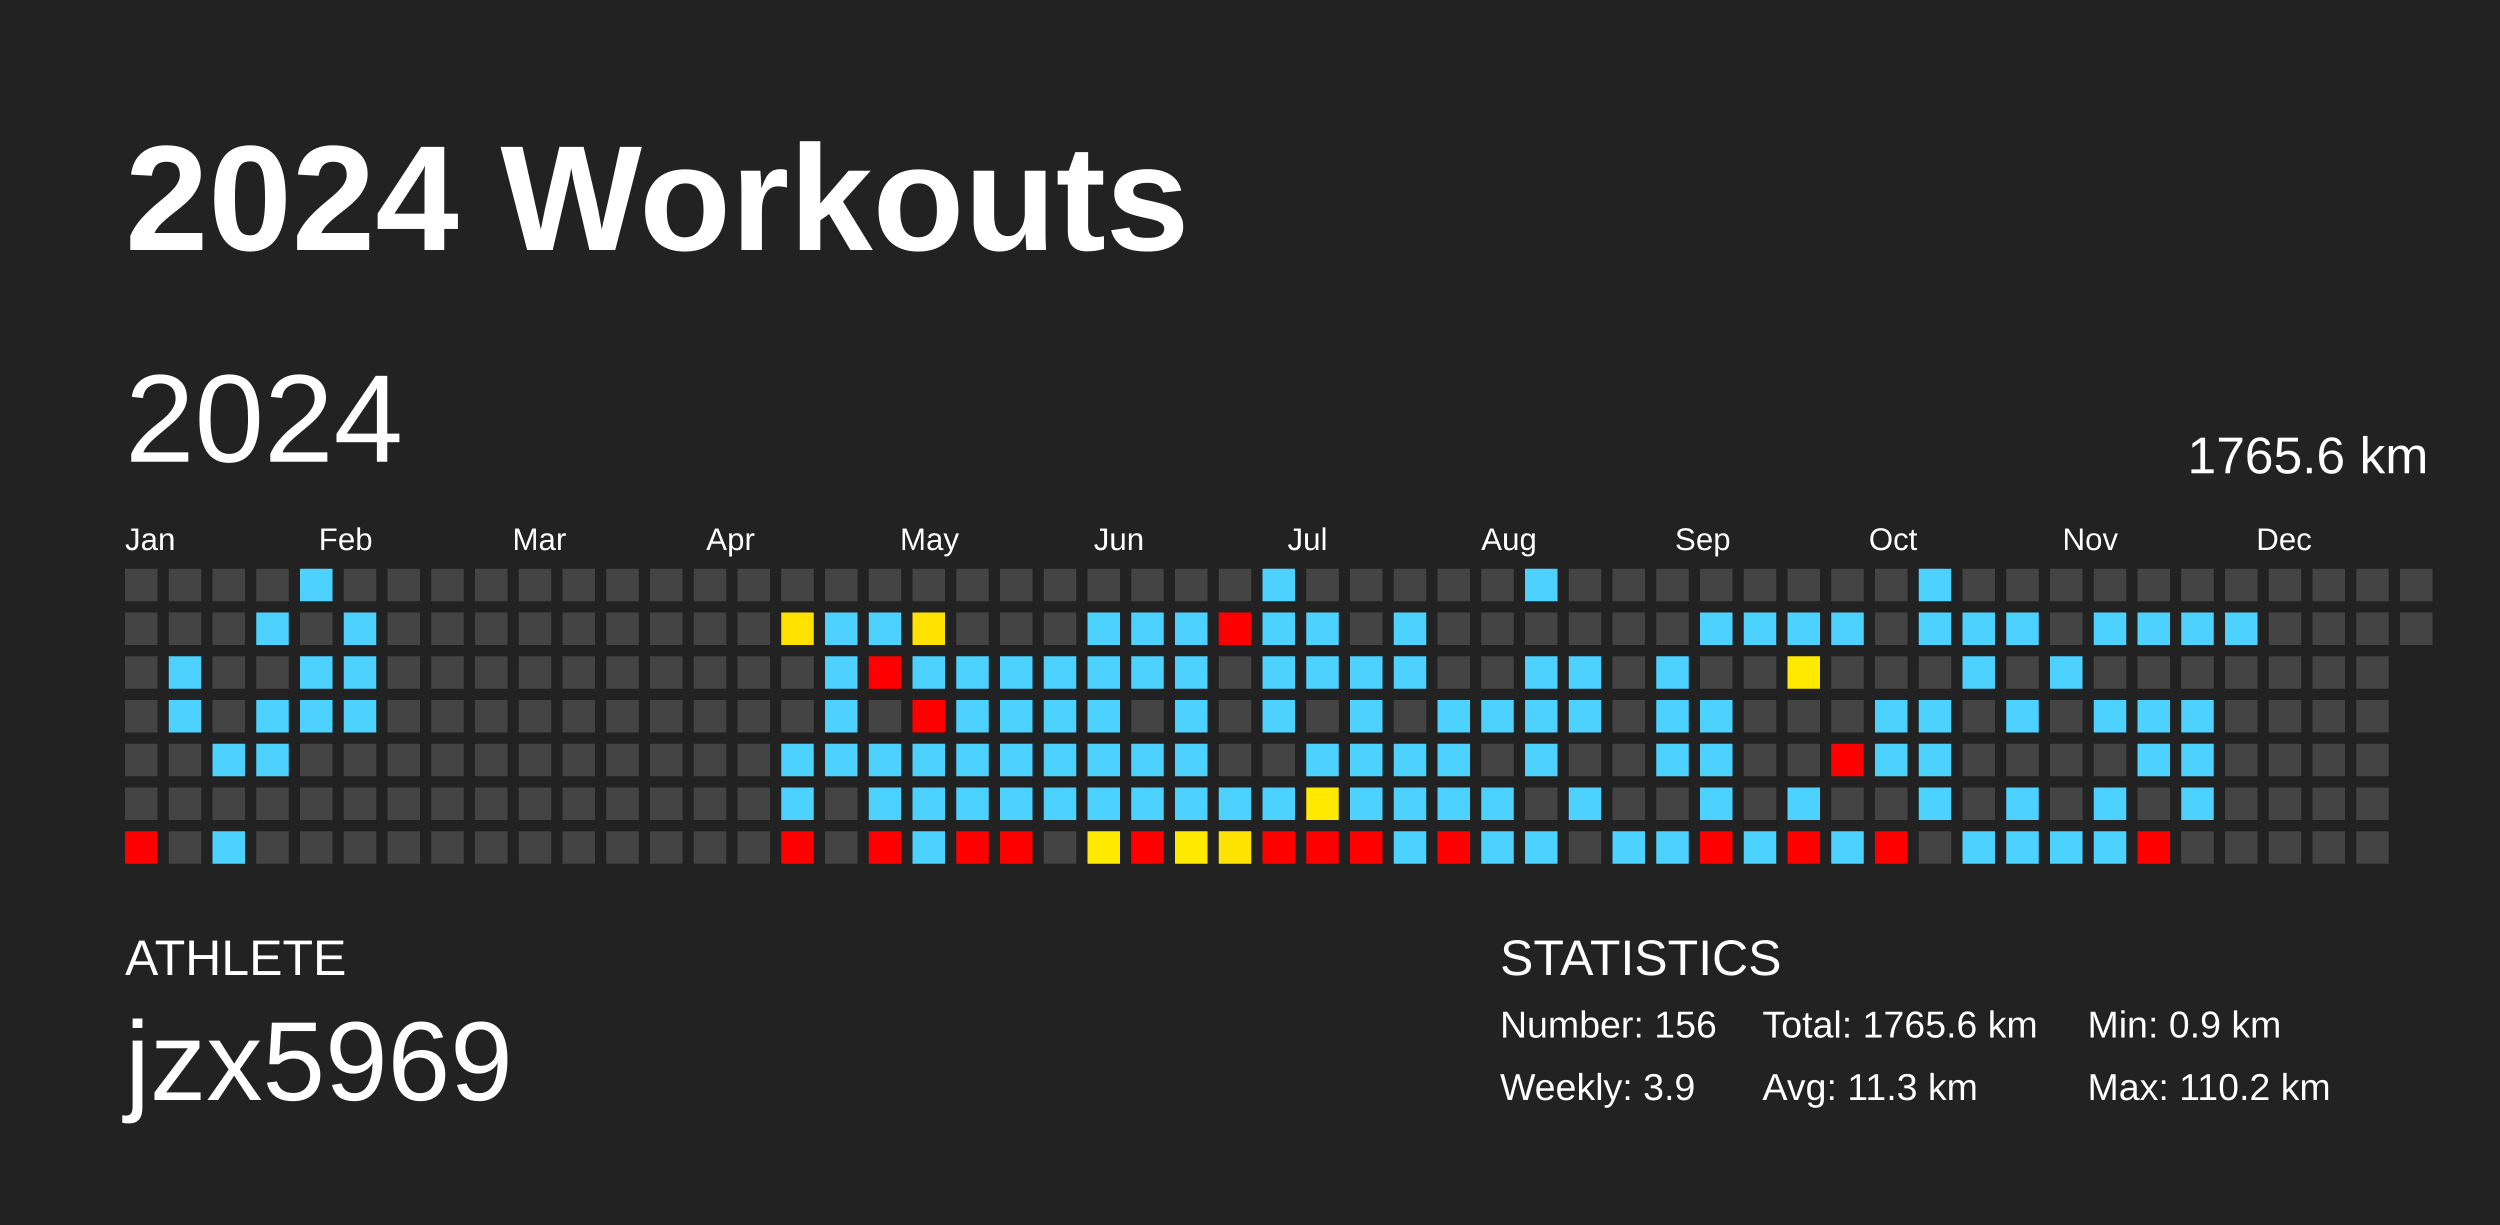
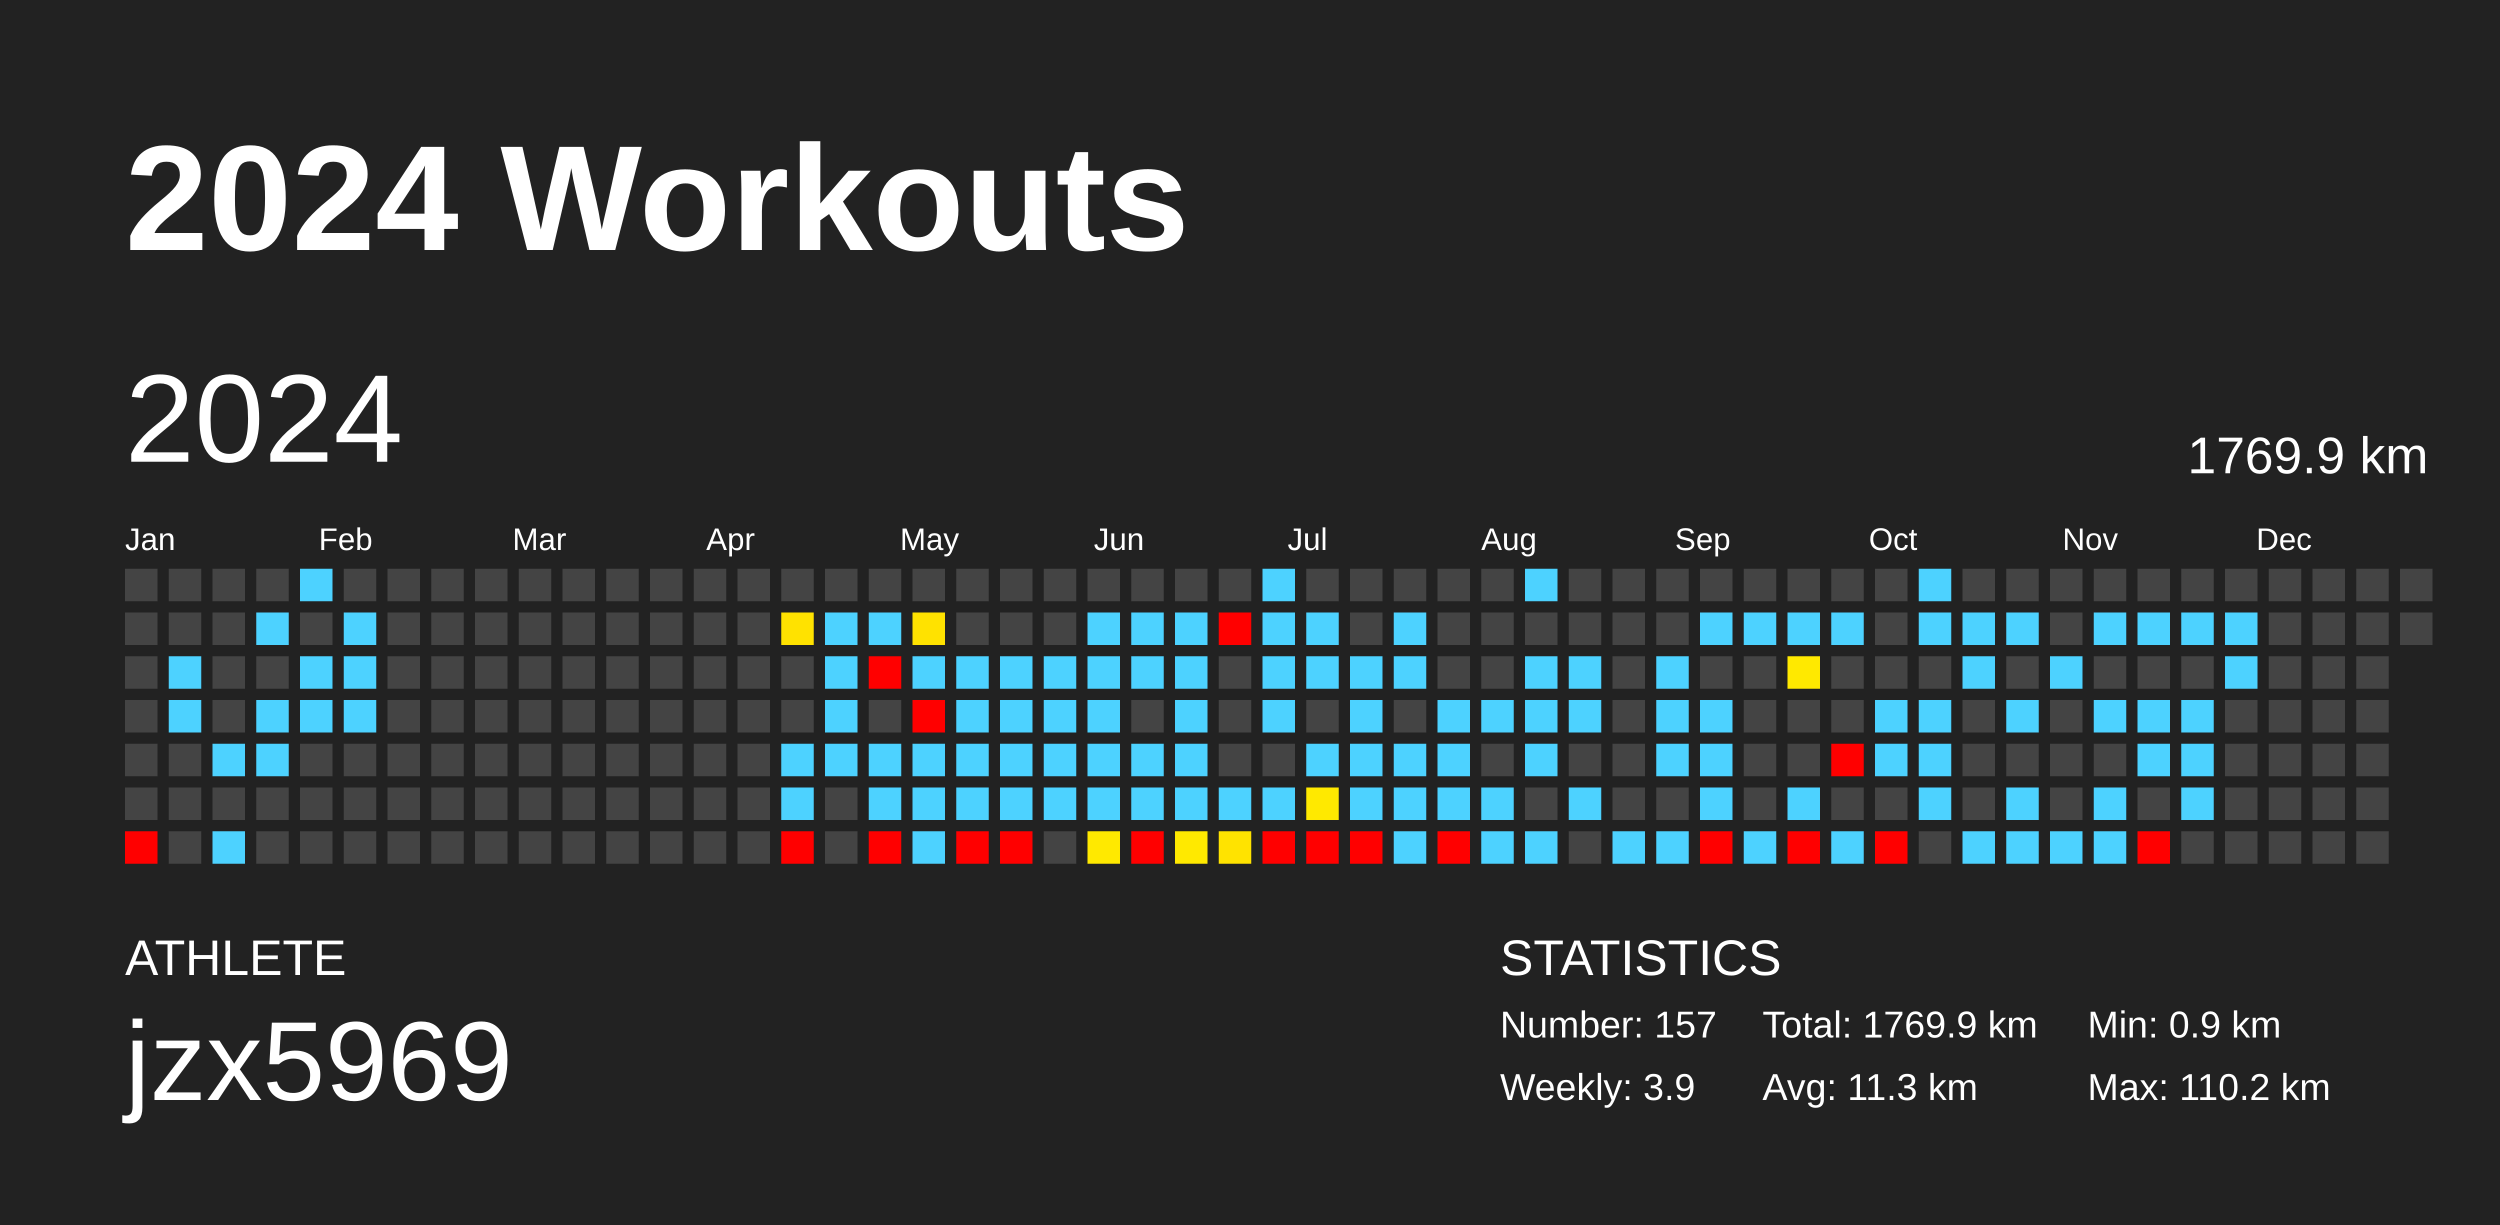
<svg xmlns="http://www.w3.org/2000/svg" baseProfile="full" height="98mm" version="1.1" viewBox="0,0,200,98" width="200mm">
  <defs />
  <rect fill="#222222" height="98" width="200" x="0" y="0" />
  <text fill="#FFFFFF" style="font-size:12px; font-family:Arial; font-weight:bold;" x="10" y="20">2024 Workouts</text>
  <text fill="#FFFFFF" style="font-size:4px; font-family:Arial" x="10" y="78">ATHLETE</text>
  <text fill="#FFFFFF" style="font-size:9px; font-family:Arial" x="10" y="88">jzx5969</text>
  <text fill="#FFFFFF" style="font-size:4px; font-family:Arial" x="120" y="78">STATISTICS</text>
-   <text fill="#FFFFFF" style="font-size:3px; font-family:Arial" x="120" y="83">Number: 156</text>
+   <text fill="#FFFFFF" style="font-size:3px; font-family:Arial" x="120" y="83">Number: 157</text>
  <text fill="#FFFFFF" style="font-size:3px; font-family:Arial" x="120" y="88">Weekly: 3.9</text>
-   <text fill="#FFFFFF" style="font-size:3px; font-family:Arial" x="141" y="83">Total: 1765.6 km</text>
+   <text fill="#FFFFFF" style="font-size:3px; font-family:Arial" x="141" y="83">Total: 1769.9 km</text>
  <text fill="#FFFFFF" style="font-size:3px; font-family:Arial" x="141" y="88">Avg: 11.3 km</text>
  <text fill="#FFFFFF" style="font-size:3px; font-family:Arial" x="167" y="83">Min: 0.9 km</text>
  <text fill="#FFFFFF" style="font-size:3px; font-family:Arial" x="167" y="88">Max: 110.2 km</text>
  <text dominant-baseline="hanging" fill="#FFFFFF" style="font-size:10.0px; font-family:Arial;" x="10" y="30">2024</text>
-   <text dominant-baseline="hanging" fill="#FFFFFF" style="font-size:4.125px; font-family:Arial;" x="175" y="35">1765.6 km</text>
+   <text dominant-baseline="hanging" fill="#FFFFFF" style="font-size:4.125px; font-family:Arial;" x="175" y="35">1769.9 km</text>
  <text fill="#FFFFFF" style="font-size:2.5px; font-family:Arial" x="10.0" y="44">Jan</text>
  <text fill="#FFFFFF" style="font-size:2.5px; font-family:Arial" x="25.5" y="44">Feb</text>
  <text fill="#FFFFFF" style="font-size:2.5px; font-family:Arial" x="41.0" y="44">Mar</text>
  <text fill="#FFFFFF" style="font-size:2.5px; font-family:Arial" x="56.5" y="44">Apr</text>
  <text fill="#FFFFFF" style="font-size:2.5px; font-family:Arial" x="72.0" y="44">May</text>
  <text fill="#FFFFFF" style="font-size:2.5px; font-family:Arial" x="87.5" y="44">Jun</text>
  <text fill="#FFFFFF" style="font-size:2.5px; font-family:Arial" x="103.0" y="44">Jul</text>
  <text fill="#FFFFFF" style="font-size:2.5px; font-family:Arial" x="118.5" y="44">Aug</text>
  <text fill="#FFFFFF" style="font-size:2.5px; font-family:Arial" x="134.0" y="44">Sep</text>
  <text fill="#FFFFFF" style="font-size:2.5px; font-family:Arial" x="149.5" y="44">Oct</text>
  <text fill="#FFFFFF" style="font-size:2.5px; font-family:Arial" x="165.0" y="44">Nov</text>
  <text fill="#FFFFFF" style="font-size:2.5px; font-family:Arial" x="180.5" y="44">Dec</text>
  <rect fill="#444444" height="2.6" width="2.6" x="10.0" y="45.5" />
  <rect fill="#444444" height="2.6" width="2.6" x="10.0" y="49.0" />
  <rect fill="#444444" height="2.6" width="2.6" x="10.0" y="52.5" />
  <rect fill="#444444" height="2.6" width="2.6" x="10.0" y="56.0" />
  <rect fill="#444444" height="2.6" width="2.6" x="10.0" y="59.5" />
  <rect fill="#444444" height="2.6" width="2.6" x="10.0" y="63.0" />
  <rect fill="red" height="2.6" width="2.6" x="10.0" y="66.5" />
  <rect fill="#444444" height="2.6" width="2.6" x="13.5" y="45.5" />
  <rect fill="#444444" height="2.6" width="2.6" x="13.5" y="49.0" />
  <rect fill="#4dd2ff" height="2.6" width="2.6" x="13.5" y="52.5" />
  <rect fill="#4dd2ff" height="2.6" width="2.6" x="13.5" y="56.0" />
  <rect fill="#444444" height="2.6" width="2.6" x="13.5" y="59.5" />
  <rect fill="#444444" height="2.6" width="2.6" x="13.5" y="63.0" />
  <rect fill="#444444" height="2.6" width="2.6" x="13.5" y="66.5" />
  <rect fill="#444444" height="2.6" width="2.6" x="17.0" y="45.5" />
  <rect fill="#444444" height="2.6" width="2.6" x="17.0" y="49.0" />
  <rect fill="#444444" height="2.6" width="2.6" x="17.0" y="52.5" />
  <rect fill="#444444" height="2.6" width="2.6" x="17.0" y="56.0" />
  <rect fill="#4dd2ff" height="2.6" width="2.6" x="17.0" y="59.5" />
  <rect fill="#444444" height="2.6" width="2.6" x="17.0" y="63.0" />
  <rect fill="#4dd2ff" height="2.6" width="2.6" x="17.0" y="66.5" />
  <rect fill="#444444" height="2.6" width="2.6" x="20.5" y="45.5" />
  <rect fill="#4dd2ff" height="2.6" width="2.6" x="20.5" y="49.0" />
  <rect fill="#444444" height="2.6" width="2.6" x="20.5" y="52.5" />
  <rect fill="#4dd2ff" height="2.6" width="2.6" x="20.5" y="56.0" />
  <rect fill="#4dd2ff" height="2.6" width="2.6" x="20.5" y="59.5" />
  <rect fill="#444444" height="2.6" width="2.6" x="20.5" y="63.0" />
  <rect fill="#444444" height="2.6" width="2.6" x="20.5" y="66.5" />
  <rect fill="#4dd2ff" height="2.6" width="2.6" x="24.0" y="45.5" />
  <rect fill="#444444" height="2.6" width="2.6" x="24.0" y="49.0" />
  <rect fill="#4dd2ff" height="2.6" width="2.6" x="24.0" y="52.5" />
  <rect fill="#4dd2ff" height="2.6" width="2.6" x="24.0" y="56.0" />
  <rect fill="#444444" height="2.6" width="2.6" x="24.0" y="59.5" />
  <rect fill="#444444" height="2.6" width="2.6" x="24.0" y="63.0" />
  <rect fill="#444444" height="2.6" width="2.6" x="24.0" y="66.5" />
  <rect fill="#444444" height="2.6" width="2.6" x="27.5" y="45.5" />
  <rect fill="#4dd2ff" height="2.6" width="2.6" x="27.5" y="49.0" />
  <rect fill="#4dd2ff" height="2.6" width="2.6" x="27.5" y="52.5" />
  <rect fill="#4dd2ff" height="2.6" width="2.6" x="27.5" y="56.0" />
  <rect fill="#444444" height="2.6" width="2.6" x="27.5" y="59.5" />
  <rect fill="#444444" height="2.6" width="2.6" x="27.5" y="63.0" />
  <rect fill="#444444" height="2.6" width="2.6" x="27.5" y="66.5" />
  <rect fill="#444444" height="2.6" width="2.6" x="31.0" y="45.5" />
  <rect fill="#444444" height="2.6" width="2.6" x="31.0" y="49.0" />
  <rect fill="#444444" height="2.6" width="2.6" x="31.0" y="52.5" />
  <rect fill="#444444" height="2.6" width="2.6" x="31.0" y="56.0" />
  <rect fill="#444444" height="2.6" width="2.6" x="31.0" y="59.5" />
  <rect fill="#444444" height="2.6" width="2.6" x="31.0" y="63.0" />
  <rect fill="#444444" height="2.6" width="2.6" x="31.0" y="66.5" />
  <rect fill="#444444" height="2.6" width="2.6" x="34.5" y="45.5" />
  <rect fill="#444444" height="2.6" width="2.6" x="34.5" y="49.0" />
  <rect fill="#444444" height="2.6" width="2.6" x="34.5" y="52.5" />
  <rect fill="#444444" height="2.6" width="2.6" x="34.5" y="56.0" />
  <rect fill="#444444" height="2.6" width="2.6" x="34.5" y="59.5" />
  <rect fill="#444444" height="2.6" width="2.6" x="34.5" y="63.0" />
  <rect fill="#444444" height="2.6" width="2.6" x="34.5" y="66.5" />
  <rect fill="#444444" height="2.6" width="2.6" x="38.0" y="45.5" />
  <rect fill="#444444" height="2.6" width="2.6" x="38.0" y="49.0" />
  <rect fill="#444444" height="2.6" width="2.6" x="38.0" y="52.5" />
  <rect fill="#444444" height="2.6" width="2.6" x="38.0" y="56.0" />
  <rect fill="#444444" height="2.6" width="2.6" x="38.0" y="59.5" />
  <rect fill="#444444" height="2.6" width="2.6" x="38.0" y="63.0" />
  <rect fill="#444444" height="2.6" width="2.6" x="38.0" y="66.5" />
  <rect fill="#444444" height="2.6" width="2.6" x="41.5" y="45.5" />
  <rect fill="#444444" height="2.6" width="2.6" x="41.5" y="49.0" />
  <rect fill="#444444" height="2.6" width="2.6" x="41.5" y="52.5" />
  <rect fill="#444444" height="2.6" width="2.6" x="41.5" y="56.0" />
  <rect fill="#444444" height="2.6" width="2.6" x="41.5" y="59.5" />
  <rect fill="#444444" height="2.6" width="2.6" x="41.5" y="63.0" />
  <rect fill="#444444" height="2.6" width="2.6" x="41.5" y="66.5" />
  <rect fill="#444444" height="2.6" width="2.6" x="45.0" y="45.5" />
  <rect fill="#444444" height="2.6" width="2.6" x="45.0" y="49.0" />
  <rect fill="#444444" height="2.6" width="2.6" x="45.0" y="52.5" />
  <rect fill="#444444" height="2.6" width="2.6" x="45.0" y="56.0" />
  <rect fill="#444444" height="2.6" width="2.6" x="45.0" y="59.5" />
  <rect fill="#444444" height="2.6" width="2.6" x="45.0" y="63.0" />
  <rect fill="#444444" height="2.6" width="2.6" x="45.0" y="66.5" />
  <rect fill="#444444" height="2.6" width="2.6" x="48.5" y="45.5" />
  <rect fill="#444444" height="2.6" width="2.6" x="48.5" y="49.0" />
  <rect fill="#444444" height="2.6" width="2.6" x="48.5" y="52.5" />
  <rect fill="#444444" height="2.6" width="2.6" x="48.5" y="56.0" />
  <rect fill="#444444" height="2.6" width="2.6" x="48.5" y="59.5" />
  <rect fill="#444444" height="2.6" width="2.6" x="48.5" y="63.0" />
  <rect fill="#444444" height="2.6" width="2.6" x="48.5" y="66.5" />
  <rect fill="#444444" height="2.6" width="2.6" x="52.0" y="45.5" />
  <rect fill="#444444" height="2.6" width="2.6" x="52.0" y="49.0" />
  <rect fill="#444444" height="2.6" width="2.6" x="52.0" y="52.5" />
  <rect fill="#444444" height="2.6" width="2.6" x="52.0" y="56.0" />
  <rect fill="#444444" height="2.6" width="2.6" x="52.0" y="59.5" />
  <rect fill="#444444" height="2.6" width="2.6" x="52.0" y="63.0" />
  <rect fill="#444444" height="2.6" width="2.6" x="52.0" y="66.5" />
  <rect fill="#444444" height="2.6" width="2.6" x="55.5" y="45.5" />
  <rect fill="#444444" height="2.6" width="2.6" x="55.5" y="49.0" />
  <rect fill="#444444" height="2.6" width="2.6" x="55.5" y="52.5" />
  <rect fill="#444444" height="2.6" width="2.6" x="55.5" y="56.0" />
  <rect fill="#444444" height="2.6" width="2.6" x="55.5" y="59.5" />
  <rect fill="#444444" height="2.6" width="2.6" x="55.5" y="63.0" />
  <rect fill="#444444" height="2.6" width="2.6" x="55.5" y="66.5" />
  <rect fill="#444444" height="2.6" width="2.6" x="59.0" y="45.5" />
  <rect fill="#444444" height="2.6" width="2.6" x="59.0" y="49.0" />
  <rect fill="#444444" height="2.6" width="2.6" x="59.0" y="52.5" />
  <rect fill="#444444" height="2.6" width="2.6" x="59.0" y="56.0" />
  <rect fill="#444444" height="2.6" width="2.6" x="59.0" y="59.5" />
  <rect fill="#444444" height="2.6" width="2.6" x="59.0" y="63.0" />
  <rect fill="#444444" height="2.6" width="2.6" x="59.0" y="66.5" />
  <rect fill="#444444" height="2.6" width="2.6" x="62.5" y="45.5" />
  <rect fill="#ffe200" height="2.6" width="2.6" x="62.5" y="49.0" />
  <rect fill="#444444" height="2.6" width="2.6" x="62.5" y="52.5" />
  <rect fill="#444444" height="2.6" width="2.6" x="62.5" y="56.0" />
  <rect fill="#4dd2ff" height="2.6" width="2.6" x="62.5" y="59.5" />
  <rect fill="#4dd2ff" height="2.6" width="2.6" x="62.5" y="63.0" />
  <rect fill="red" height="2.6" width="2.6" x="62.5" y="66.5" />
  <rect fill="#444444" height="2.6" width="2.6" x="66.0" y="45.5" />
  <rect fill="#4dd2ff" height="2.6" width="2.6" x="66.0" y="49.0" />
  <rect fill="#4dd2ff" height="2.6" width="2.6" x="66.0" y="52.5" />
  <rect fill="#4dd2ff" height="2.6" width="2.6" x="66.0" y="56.0" />
  <rect fill="#4dd2ff" height="2.6" width="2.6" x="66.0" y="59.5" />
  <rect fill="#444444" height="2.6" width="2.6" x="66.0" y="63.0" />
  <rect fill="#444444" height="2.6" width="2.6" x="66.0" y="66.5" />
  <rect fill="#444444" height="2.6" width="2.6" x="69.5" y="45.5" />
  <rect fill="#4dd2ff" height="2.6" width="2.6" x="69.5" y="49.0" />
  <rect fill="red" height="2.6" width="2.6" x="69.5" y="52.5" />
  <rect fill="#444444" height="2.6" width="2.6" x="69.5" y="56.0" />
  <rect fill="#4dd2ff" height="2.6" width="2.6" x="69.5" y="59.5" />
  <rect fill="#4dd2ff" height="2.6" width="2.6" x="69.5" y="63.0" />
  <rect fill="red" height="2.6" width="2.6" x="69.5" y="66.5" />
  <rect fill="#444444" height="2.6" width="2.6" x="73.0" y="45.5" />
  <rect fill="#ffe200" height="2.6" width="2.6" x="73.0" y="49.0" />
  <rect fill="#4dd2ff" height="2.6" width="2.6" x="73.0" y="52.5" />
  <rect fill="red" height="2.6" width="2.6" x="73.0" y="56.0" />
  <rect fill="#4dd2ff" height="2.6" width="2.6" x="73.0" y="59.5" />
  <rect fill="#4dd2ff" height="2.6" width="2.6" x="73.0" y="63.0" />
  <rect fill="#4dd2ff" height="2.6" width="2.6" x="73.0" y="66.5" />
  <rect fill="#444444" height="2.6" width="2.6" x="76.5" y="45.5" />
  <rect fill="#444444" height="2.6" width="2.6" x="76.5" y="49.0" />
  <rect fill="#4dd2ff" height="2.6" width="2.6" x="76.5" y="52.5" />
  <rect fill="#4dd2ff" height="2.6" width="2.6" x="76.5" y="56.0" />
  <rect fill="#4dd2ff" height="2.6" width="2.6" x="76.5" y="59.5" />
  <rect fill="#4dd2ff" height="2.6" width="2.6" x="76.5" y="63.0" />
  <rect fill="red" height="2.6" width="2.6" x="76.5" y="66.5" />
  <rect fill="#444444" height="2.6" width="2.6" x="80.0" y="45.5" />
  <rect fill="#444444" height="2.6" width="2.6" x="80.0" y="49.0" />
  <rect fill="#4dd2ff" height="2.6" width="2.6" x="80.0" y="52.5" />
  <rect fill="#4dd2ff" height="2.6" width="2.6" x="80.0" y="56.0" />
  <rect fill="#4dd2ff" height="2.6" width="2.6" x="80.0" y="59.5" />
  <rect fill="#4dd2ff" height="2.6" width="2.6" x="80.0" y="63.0" />
  <rect fill="red" height="2.6" width="2.6" x="80.0" y="66.5" />
  <rect fill="#444444" height="2.6" width="2.6" x="83.5" y="45.5" />
  <rect fill="#444444" height="2.6" width="2.6" x="83.5" y="49.0" />
  <rect fill="#4dd2ff" height="2.6" width="2.6" x="83.5" y="52.5" />
  <rect fill="#4dd2ff" height="2.6" width="2.6" x="83.5" y="56.0" />
  <rect fill="#4dd2ff" height="2.6" width="2.6" x="83.5" y="59.5" />
  <rect fill="#4dd2ff" height="2.6" width="2.6" x="83.5" y="63.0" />
  <rect fill="#444444" height="2.6" width="2.6" x="83.5" y="66.5" />
  <rect fill="#444444" height="2.6" width="2.6" x="87.0" y="45.5" />
  <rect fill="#4dd2ff" height="2.6" width="2.6" x="87.0" y="49.0" />
  <rect fill="#4dd2ff" height="2.6" width="2.6" x="87.0" y="52.5" />
  <rect fill="#4dd2ff" height="2.6" width="2.6" x="87.0" y="56.0" />
  <rect fill="#4dd2ff" height="2.6" width="2.6" x="87.0" y="59.5" />
  <rect fill="#4dd2ff" height="2.6" width="2.6" x="87.0" y="63.0" />
  <rect fill="#ffe900" height="2.6" width="2.6" x="87.0" y="66.5" />
  <rect fill="#444444" height="2.6" width="2.6" x="90.5" y="45.5" />
  <rect fill="#4dd2ff" height="2.6" width="2.6" x="90.5" y="49.0" />
  <rect fill="#4dd2ff" height="2.6" width="2.6" x="90.5" y="52.5" />
  <rect fill="#444444" height="2.6" width="2.6" x="90.5" y="56.0" />
  <rect fill="#4dd2ff" height="2.6" width="2.6" x="90.5" y="59.5" />
  <rect fill="#4dd2ff" height="2.6" width="2.6" x="90.5" y="63.0" />
  <rect fill="red" height="2.6" width="2.6" x="90.5" y="66.5" />
  <rect fill="#444444" height="2.6" width="2.6" x="94.0" y="45.5" />
  <rect fill="#4dd2ff" height="2.6" width="2.6" x="94.0" y="49.0" />
  <rect fill="#4dd2ff" height="2.6" width="2.6" x="94.0" y="52.5" />
  <rect fill="#4dd2ff" height="2.6" width="2.6" x="94.0" y="56.0" />
  <rect fill="#4dd2ff" height="2.6" width="2.6" x="94.0" y="59.5" />
  <rect fill="#4dd2ff" height="2.6" width="2.6" x="94.0" y="63.0" />
  <rect fill="#ffe900" height="2.6" width="2.6" x="94.0" y="66.5" />
  <rect fill="#444444" height="2.6" width="2.6" x="97.5" y="45.5" />
  <rect fill="red" height="2.6" width="2.6" x="97.5" y="49.0" />
  <rect fill="#444444" height="2.6" width="2.6" x="97.5" y="52.5" />
  <rect fill="#444444" height="2.6" width="2.6" x="97.5" y="56.0" />
  <rect fill="#444444" height="2.6" width="2.6" x="97.5" y="59.5" />
  <rect fill="#4dd2ff" height="2.6" width="2.6" x="97.5" y="63.0" />
  <rect fill="#ffe300" height="2.6" width="2.6" x="97.5" y="66.5" />
  <rect fill="#4dd2ff" height="2.6" width="2.6" x="101.0" y="45.5" />
  <rect fill="#4dd2ff" height="2.6" width="2.6" x="101.0" y="49.0" />
  <rect fill="#4dd2ff" height="2.6" width="2.6" x="101.0" y="52.5" />
  <rect fill="#4dd2ff" height="2.6" width="2.6" x="101.0" y="56.0" />
  <rect fill="#444444" height="2.6" width="2.6" x="101.0" y="59.5" />
  <rect fill="#4dd2ff" height="2.6" width="2.6" x="101.0" y="63.0" />
  <rect fill="red" height="2.6" width="2.6" x="101.0" y="66.5" />
  <rect fill="#444444" height="2.6" width="2.6" x="104.5" y="45.5" />
  <rect fill="#4dd2ff" height="2.6" width="2.6" x="104.5" y="49.0" />
  <rect fill="#4dd2ff" height="2.6" width="2.6" x="104.5" y="52.5" />
  <rect fill="#444444" height="2.6" width="2.6" x="104.5" y="56.0" />
  <rect fill="#4dd2ff" height="2.6" width="2.6" x="104.5" y="59.5" />
  <rect fill="#ffe900" height="2.6" width="2.6" x="104.5" y="63.0" />
  <rect fill="red" height="2.6" width="2.6" x="104.5" y="66.5" />
  <rect fill="#444444" height="2.6" width="2.6" x="108.0" y="45.5" />
  <rect fill="#444444" height="2.6" width="2.6" x="108.0" y="49.0" />
  <rect fill="#4dd2ff" height="2.6" width="2.6" x="108.0" y="52.5" />
  <rect fill="#4dd2ff" height="2.6" width="2.6" x="108.0" y="56.0" />
  <rect fill="#4dd2ff" height="2.6" width="2.6" x="108.0" y="59.5" />
  <rect fill="#4dd2ff" height="2.6" width="2.6" x="108.0" y="63.0" />
  <rect fill="red" height="2.6" width="2.6" x="108.0" y="66.5" />
  <rect fill="#444444" height="2.6" width="2.6" x="111.5" y="45.5" />
  <rect fill="#4dd2ff" height="2.6" width="2.6" x="111.5" y="49.0" />
  <rect fill="#4dd2ff" height="2.6" width="2.6" x="111.5" y="52.5" />
  <rect fill="#444444" height="2.6" width="2.6" x="111.5" y="56.0" />
  <rect fill="#4dd2ff" height="2.6" width="2.6" x="111.5" y="59.5" />
  <rect fill="#4dd2ff" height="2.6" width="2.6" x="111.5" y="63.0" />
  <rect fill="#4dd2ff" height="2.6" width="2.6" x="111.5" y="66.5" />
  <rect fill="#444444" height="2.6" width="2.6" x="115.0" y="45.5" />
  <rect fill="#444444" height="2.6" width="2.6" x="115.0" y="49.0" />
  <rect fill="#444444" height="2.6" width="2.6" x="115.0" y="52.5" />
  <rect fill="#4dd2ff" height="2.6" width="2.6" x="115.0" y="56.0" />
  <rect fill="#4dd2ff" height="2.6" width="2.6" x="115.0" y="59.5" />
  <rect fill="#4dd2ff" height="2.6" width="2.6" x="115.0" y="63.0" />
  <rect fill="red" height="2.6" width="2.6" x="115.0" y="66.5" />
  <rect fill="#444444" height="2.6" width="2.6" x="118.5" y="45.5" />
  <rect fill="#444444" height="2.6" width="2.6" x="118.5" y="49.0" />
  <rect fill="#444444" height="2.6" width="2.6" x="118.5" y="52.5" />
  <rect fill="#4dd2ff" height="2.6" width="2.6" x="118.5" y="56.0" />
  <rect fill="#444444" height="2.6" width="2.6" x="118.5" y="59.5" />
  <rect fill="#4dd2ff" height="2.6" width="2.6" x="118.5" y="63.0" />
  <rect fill="#4dd2ff" height="2.6" width="2.6" x="118.5" y="66.5" />
  <rect fill="#4dd2ff" height="2.6" width="2.6" x="122.0" y="45.5" />
  <rect fill="#444444" height="2.6" width="2.6" x="122.0" y="49.0" />
  <rect fill="#4dd2ff" height="2.6" width="2.6" x="122.0" y="52.5" />
  <rect fill="#4dd2ff" height="2.6" width="2.6" x="122.0" y="56.0" />
  <rect fill="#4dd2ff" height="2.6" width="2.6" x="122.0" y="59.5" />
  <rect fill="#444444" height="2.6" width="2.6" x="122.0" y="63.0" />
  <rect fill="#4dd2ff" height="2.6" width="2.6" x="122.0" y="66.5" />
  <rect fill="#444444" height="2.6" width="2.6" x="125.5" y="45.5" />
  <rect fill="#444444" height="2.6" width="2.6" x="125.5" y="49.0" />
  <rect fill="#4dd2ff" height="2.6" width="2.6" x="125.5" y="52.5" />
  <rect fill="#4dd2ff" height="2.6" width="2.6" x="125.5" y="56.0" />
  <rect fill="#444444" height="2.6" width="2.6" x="125.5" y="59.5" />
  <rect fill="#4dd2ff" height="2.6" width="2.6" x="125.5" y="63.0" />
  <rect fill="#444444" height="2.6" width="2.6" x="125.5" y="66.5" />
  <rect fill="#444444" height="2.6" width="2.6" x="129.0" y="45.5" />
  <rect fill="#444444" height="2.6" width="2.6" x="129.0" y="49.0" />
  <rect fill="#444444" height="2.6" width="2.6" x="129.0" y="52.5" />
  <rect fill="#444444" height="2.6" width="2.6" x="129.0" y="56.0" />
  <rect fill="#444444" height="2.6" width="2.6" x="129.0" y="59.5" />
  <rect fill="#444444" height="2.6" width="2.6" x="129.0" y="63.0" />
  <rect fill="#4dd2ff" height="2.6" width="2.6" x="129.0" y="66.5" />
  <rect fill="#444444" height="2.6" width="2.6" x="132.5" y="45.5" />
  <rect fill="#444444" height="2.6" width="2.6" x="132.5" y="49.0" />
  <rect fill="#4dd2ff" height="2.6" width="2.6" x="132.5" y="52.5" />
  <rect fill="#4dd2ff" height="2.6" width="2.6" x="132.5" y="56.0" />
  <rect fill="#4dd2ff" height="2.6" width="2.6" x="132.5" y="59.5" />
  <rect fill="#444444" height="2.6" width="2.6" x="132.5" y="63.0" />
  <rect fill="#4dd2ff" height="2.6" width="2.6" x="132.5" y="66.5" />
  <rect fill="#444444" height="2.6" width="2.6" x="136.0" y="45.5" />
  <rect fill="#4dd2ff" height="2.6" width="2.6" x="136.0" y="49.0" />
  <rect fill="#444444" height="2.6" width="2.6" x="136.0" y="52.5" />
  <rect fill="#4dd2ff" height="2.6" width="2.6" x="136.0" y="56.0" />
  <rect fill="#4dd2ff" height="2.6" width="2.6" x="136.0" y="59.5" />
  <rect fill="#4dd2ff" height="2.6" width="2.6" x="136.0" y="63.0" />
  <rect fill="red" height="2.6" width="2.6" x="136.0" y="66.5" />
  <rect fill="#444444" height="2.6" width="2.6" x="139.5" y="45.5" />
  <rect fill="#4dd2ff" height="2.6" width="2.6" x="139.5" y="49.0" />
  <rect fill="#444444" height="2.6" width="2.6" x="139.5" y="52.5" />
  <rect fill="#444444" height="2.6" width="2.6" x="139.5" y="56.0" />
  <rect fill="#444444" height="2.6" width="2.6" x="139.5" y="59.5" />
  <rect fill="#444444" height="2.6" width="2.6" x="139.5" y="63.0" />
  <rect fill="#4dd2ff" height="2.6" width="2.6" x="139.5" y="66.5" />
  <rect fill="#444444" height="2.6" width="2.6" x="143.0" y="45.5" />
  <rect fill="#4dd2ff" height="2.6" width="2.6" x="143.0" y="49.0" />
  <rect fill="#ffe900" height="2.6" width="2.6" x="143.0" y="52.5" />
  <rect fill="#444444" height="2.6" width="2.6" x="143.0" y="56.0" />
  <rect fill="#444444" height="2.6" width="2.6" x="143.0" y="59.5" />
  <rect fill="#4dd2ff" height="2.6" width="2.6" x="143.0" y="63.0" />
  <rect fill="red" height="2.6" width="2.6" x="143.0" y="66.5" />
  <rect fill="#444444" height="2.6" width="2.6" x="146.5" y="45.5" />
  <rect fill="#4dd2ff" height="2.6" width="2.6" x="146.5" y="49.0" />
  <rect fill="#444444" height="2.6" width="2.6" x="146.5" y="52.5" />
  <rect fill="#444444" height="2.6" width="2.6" x="146.5" y="56.0" />
  <rect fill="red" height="2.6" width="2.6" x="146.5" y="59.5" />
  <rect fill="#444444" height="2.6" width="2.6" x="146.5" y="63.0" />
  <rect fill="#4dd2ff" height="2.6" width="2.6" x="146.5" y="66.5" />
  <rect fill="#444444" height="2.6" width="2.6" x="150.0" y="45.5" />
  <rect fill="#444444" height="2.6" width="2.6" x="150.0" y="49.0" />
  <rect fill="#444444" height="2.6" width="2.6" x="150.0" y="52.5" />
  <rect fill="#4dd2ff" height="2.6" width="2.6" x="150.0" y="56.0" />
  <rect fill="#4dd2ff" height="2.6" width="2.6" x="150.0" y="59.5" />
  <rect fill="#444444" height="2.6" width="2.6" x="150.0" y="63.0" />
  <rect fill="red" height="2.6" width="2.6" x="150.0" y="66.5" />
  <rect fill="#4dd2ff" height="2.6" width="2.6" x="153.5" y="45.5" />
  <rect fill="#4dd2ff" height="2.6" width="2.6" x="153.5" y="49.0" />
  <rect fill="#444444" height="2.6" width="2.6" x="153.5" y="52.5" />
  <rect fill="#4dd2ff" height="2.6" width="2.6" x="153.5" y="56.0" />
  <rect fill="#4dd2ff" height="2.6" width="2.6" x="153.5" y="59.5" />
  <rect fill="#4dd2ff" height="2.6" width="2.6" x="153.5" y="63.0" />
  <rect fill="#444444" height="2.6" width="2.6" x="153.5" y="66.5" />
  <rect fill="#444444" height="2.6" width="2.6" x="157.0" y="45.5" />
  <rect fill="#4dd2ff" height="2.6" width="2.6" x="157.0" y="49.0" />
  <rect fill="#4dd2ff" height="2.6" width="2.6" x="157.0" y="52.5" />
  <rect fill="#444444" height="2.6" width="2.6" x="157.0" y="56.0" />
  <rect fill="#444444" height="2.6" width="2.6" x="157.0" y="59.5" />
  <rect fill="#444444" height="2.6" width="2.6" x="157.0" y="63.0" />
  <rect fill="#4dd2ff" height="2.6" width="2.6" x="157.0" y="66.5" />
  <rect fill="#444444" height="2.6" width="2.6" x="160.5" y="45.5" />
  <rect fill="#4dd2ff" height="2.6" width="2.6" x="160.5" y="49.0" />
  <rect fill="#444444" height="2.6" width="2.6" x="160.5" y="52.5" />
  <rect fill="#4dd2ff" height="2.6" width="2.6" x="160.5" y="56.0" />
  <rect fill="#444444" height="2.6" width="2.6" x="160.5" y="59.5" />
  <rect fill="#4dd2ff" height="2.6" width="2.6" x="160.5" y="63.0" />
  <rect fill="#4dd2ff" height="2.6" width="2.6" x="160.5" y="66.5" />
  <rect fill="#444444" height="2.6" width="2.6" x="164.0" y="45.5" />
  <rect fill="#444444" height="2.6" width="2.6" x="164.0" y="49.0" />
  <rect fill="#4dd2ff" height="2.6" width="2.6" x="164.0" y="52.5" />
  <rect fill="#444444" height="2.6" width="2.6" x="164.0" y="56.0" />
  <rect fill="#444444" height="2.6" width="2.6" x="164.0" y="59.5" />
  <rect fill="#444444" height="2.6" width="2.6" x="164.0" y="63.0" />
  <rect fill="#4dd2ff" height="2.6" width="2.6" x="164.0" y="66.5" />
  <rect fill="#444444" height="2.6" width="2.6" x="167.5" y="45.5" />
  <rect fill="#4dd2ff" height="2.6" width="2.6" x="167.5" y="49.0" />
  <rect fill="#444444" height="2.6" width="2.6" x="167.5" y="52.5" />
  <rect fill="#4dd2ff" height="2.6" width="2.6" x="167.5" y="56.0" />
  <rect fill="#444444" height="2.6" width="2.6" x="167.5" y="59.5" />
  <rect fill="#4dd2ff" height="2.6" width="2.6" x="167.5" y="63.0" />
  <rect fill="#4dd2ff" height="2.6" width="2.6" x="167.5" y="66.5" />
  <rect fill="#444444" height="2.6" width="2.6" x="171.0" y="45.5" />
  <rect fill="#4dd2ff" height="2.6" width="2.6" x="171.0" y="49.0" />
  <rect fill="#444444" height="2.6" width="2.6" x="171.0" y="52.5" />
  <rect fill="#4dd2ff" height="2.6" width="2.6" x="171.0" y="56.0" />
  <rect fill="#4dd2ff" height="2.6" width="2.6" x="171.0" y="59.5" />
  <rect fill="#444444" height="2.6" width="2.6" x="171.0" y="63.0" />
  <rect fill="red" height="2.6" width="2.6" x="171.0" y="66.5" />
  <rect fill="#444444" height="2.6" width="2.6" x="174.5" y="45.5" />
  <rect fill="#4dd2ff" height="2.6" width="2.6" x="174.5" y="49.0" />
  <rect fill="#444444" height="2.6" width="2.6" x="174.5" y="52.5" />
  <rect fill="#4dd2ff" height="2.6" width="2.6" x="174.5" y="56.0" />
  <rect fill="#4dd2ff" height="2.6" width="2.6" x="174.5" y="59.5" />
  <rect fill="#4dd2ff" height="2.6" width="2.6" x="174.5" y="63.0" />
  <rect fill="#444444" height="2.6" width="2.6" x="174.5" y="66.5" />
  <rect fill="#444444" height="2.6" width="2.6" x="178.0" y="45.5" />
  <rect fill="#4dd2ff" height="2.6" width="2.6" x="178.0" y="49.0" />
-   <rect fill="#444444" height="2.6" width="2.6" x="178.0" y="52.5" />
+   <rect fill="#4dd2ff" height="2.6" width="2.6" x="178.0" y="52.5" />
  <rect fill="#444444" height="2.6" width="2.6" x="178.0" y="56.0" />
  <rect fill="#444444" height="2.6" width="2.6" x="178.0" y="59.5" />
  <rect fill="#444444" height="2.6" width="2.6" x="178.0" y="63.0" />
  <rect fill="#444444" height="2.6" width="2.6" x="178.0" y="66.5" />
  <rect fill="#444444" height="2.6" width="2.6" x="181.5" y="45.5" />
  <rect fill="#444444" height="2.6" width="2.6" x="181.5" y="49.0" />
  <rect fill="#444444" height="2.6" width="2.6" x="181.5" y="52.5" />
  <rect fill="#444444" height="2.6" width="2.6" x="181.5" y="56.0" />
  <rect fill="#444444" height="2.6" width="2.6" x="181.5" y="59.5" />
  <rect fill="#444444" height="2.6" width="2.6" x="181.5" y="63.0" />
  <rect fill="#444444" height="2.6" width="2.6" x="181.5" y="66.5" />
  <rect fill="#444444" height="2.6" width="2.6" x="185.0" y="45.5" />
  <rect fill="#444444" height="2.6" width="2.6" x="185.0" y="49.0" />
  <rect fill="#444444" height="2.6" width="2.6" x="185.0" y="52.5" />
  <rect fill="#444444" height="2.6" width="2.6" x="185.0" y="56.0" />
  <rect fill="#444444" height="2.6" width="2.6" x="185.0" y="59.5" />
  <rect fill="#444444" height="2.6" width="2.6" x="185.0" y="63.0" />
  <rect fill="#444444" height="2.6" width="2.6" x="185.0" y="66.5" />
  <rect fill="#444444" height="2.6" width="2.6" x="188.5" y="45.5" />
  <rect fill="#444444" height="2.6" width="2.6" x="188.5" y="49.0" />
  <rect fill="#444444" height="2.6" width="2.6" x="188.5" y="52.5" />
  <rect fill="#444444" height="2.6" width="2.6" x="188.5" y="56.0" />
  <rect fill="#444444" height="2.6" width="2.6" x="188.5" y="59.5" />
  <rect fill="#444444" height="2.6" width="2.6" x="188.5" y="63.0" />
  <rect fill="#444444" height="2.6" width="2.6" x="188.5" y="66.5" />
  <rect fill="#444444" height="2.6" width="2.6" x="192.0" y="45.5" />
  <rect fill="#444444" height="2.6" width="2.6" x="192.0" y="49.0" />
</svg>
